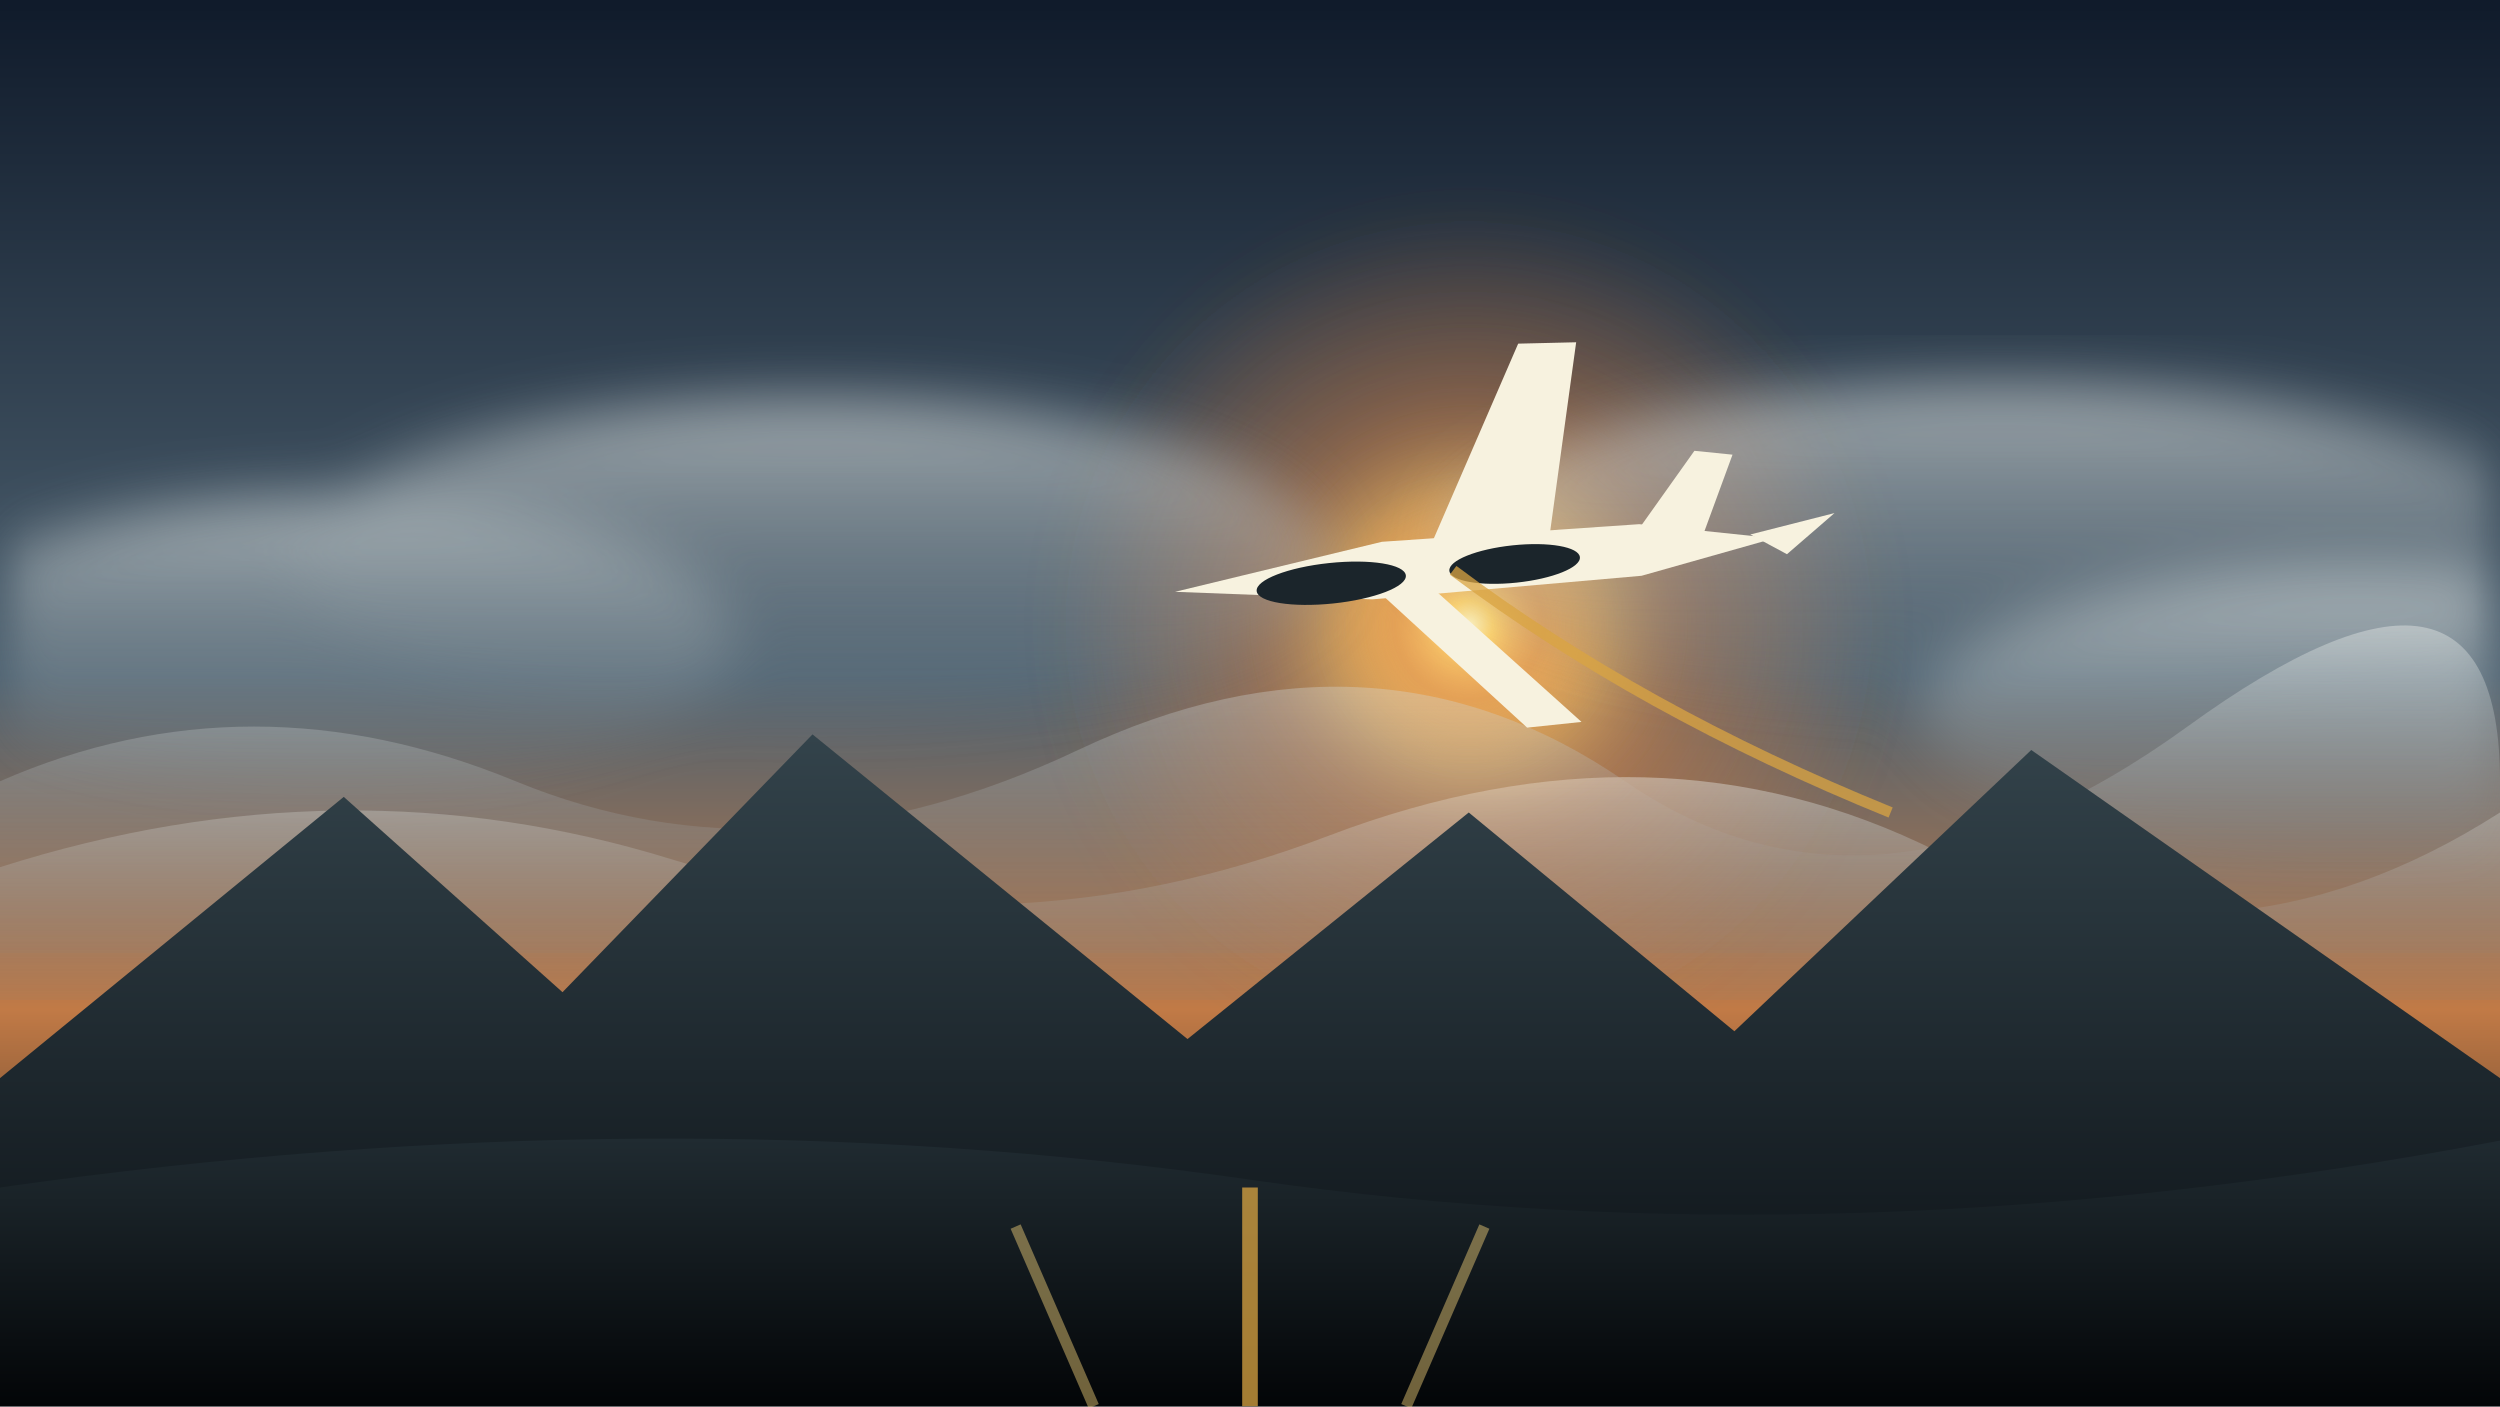
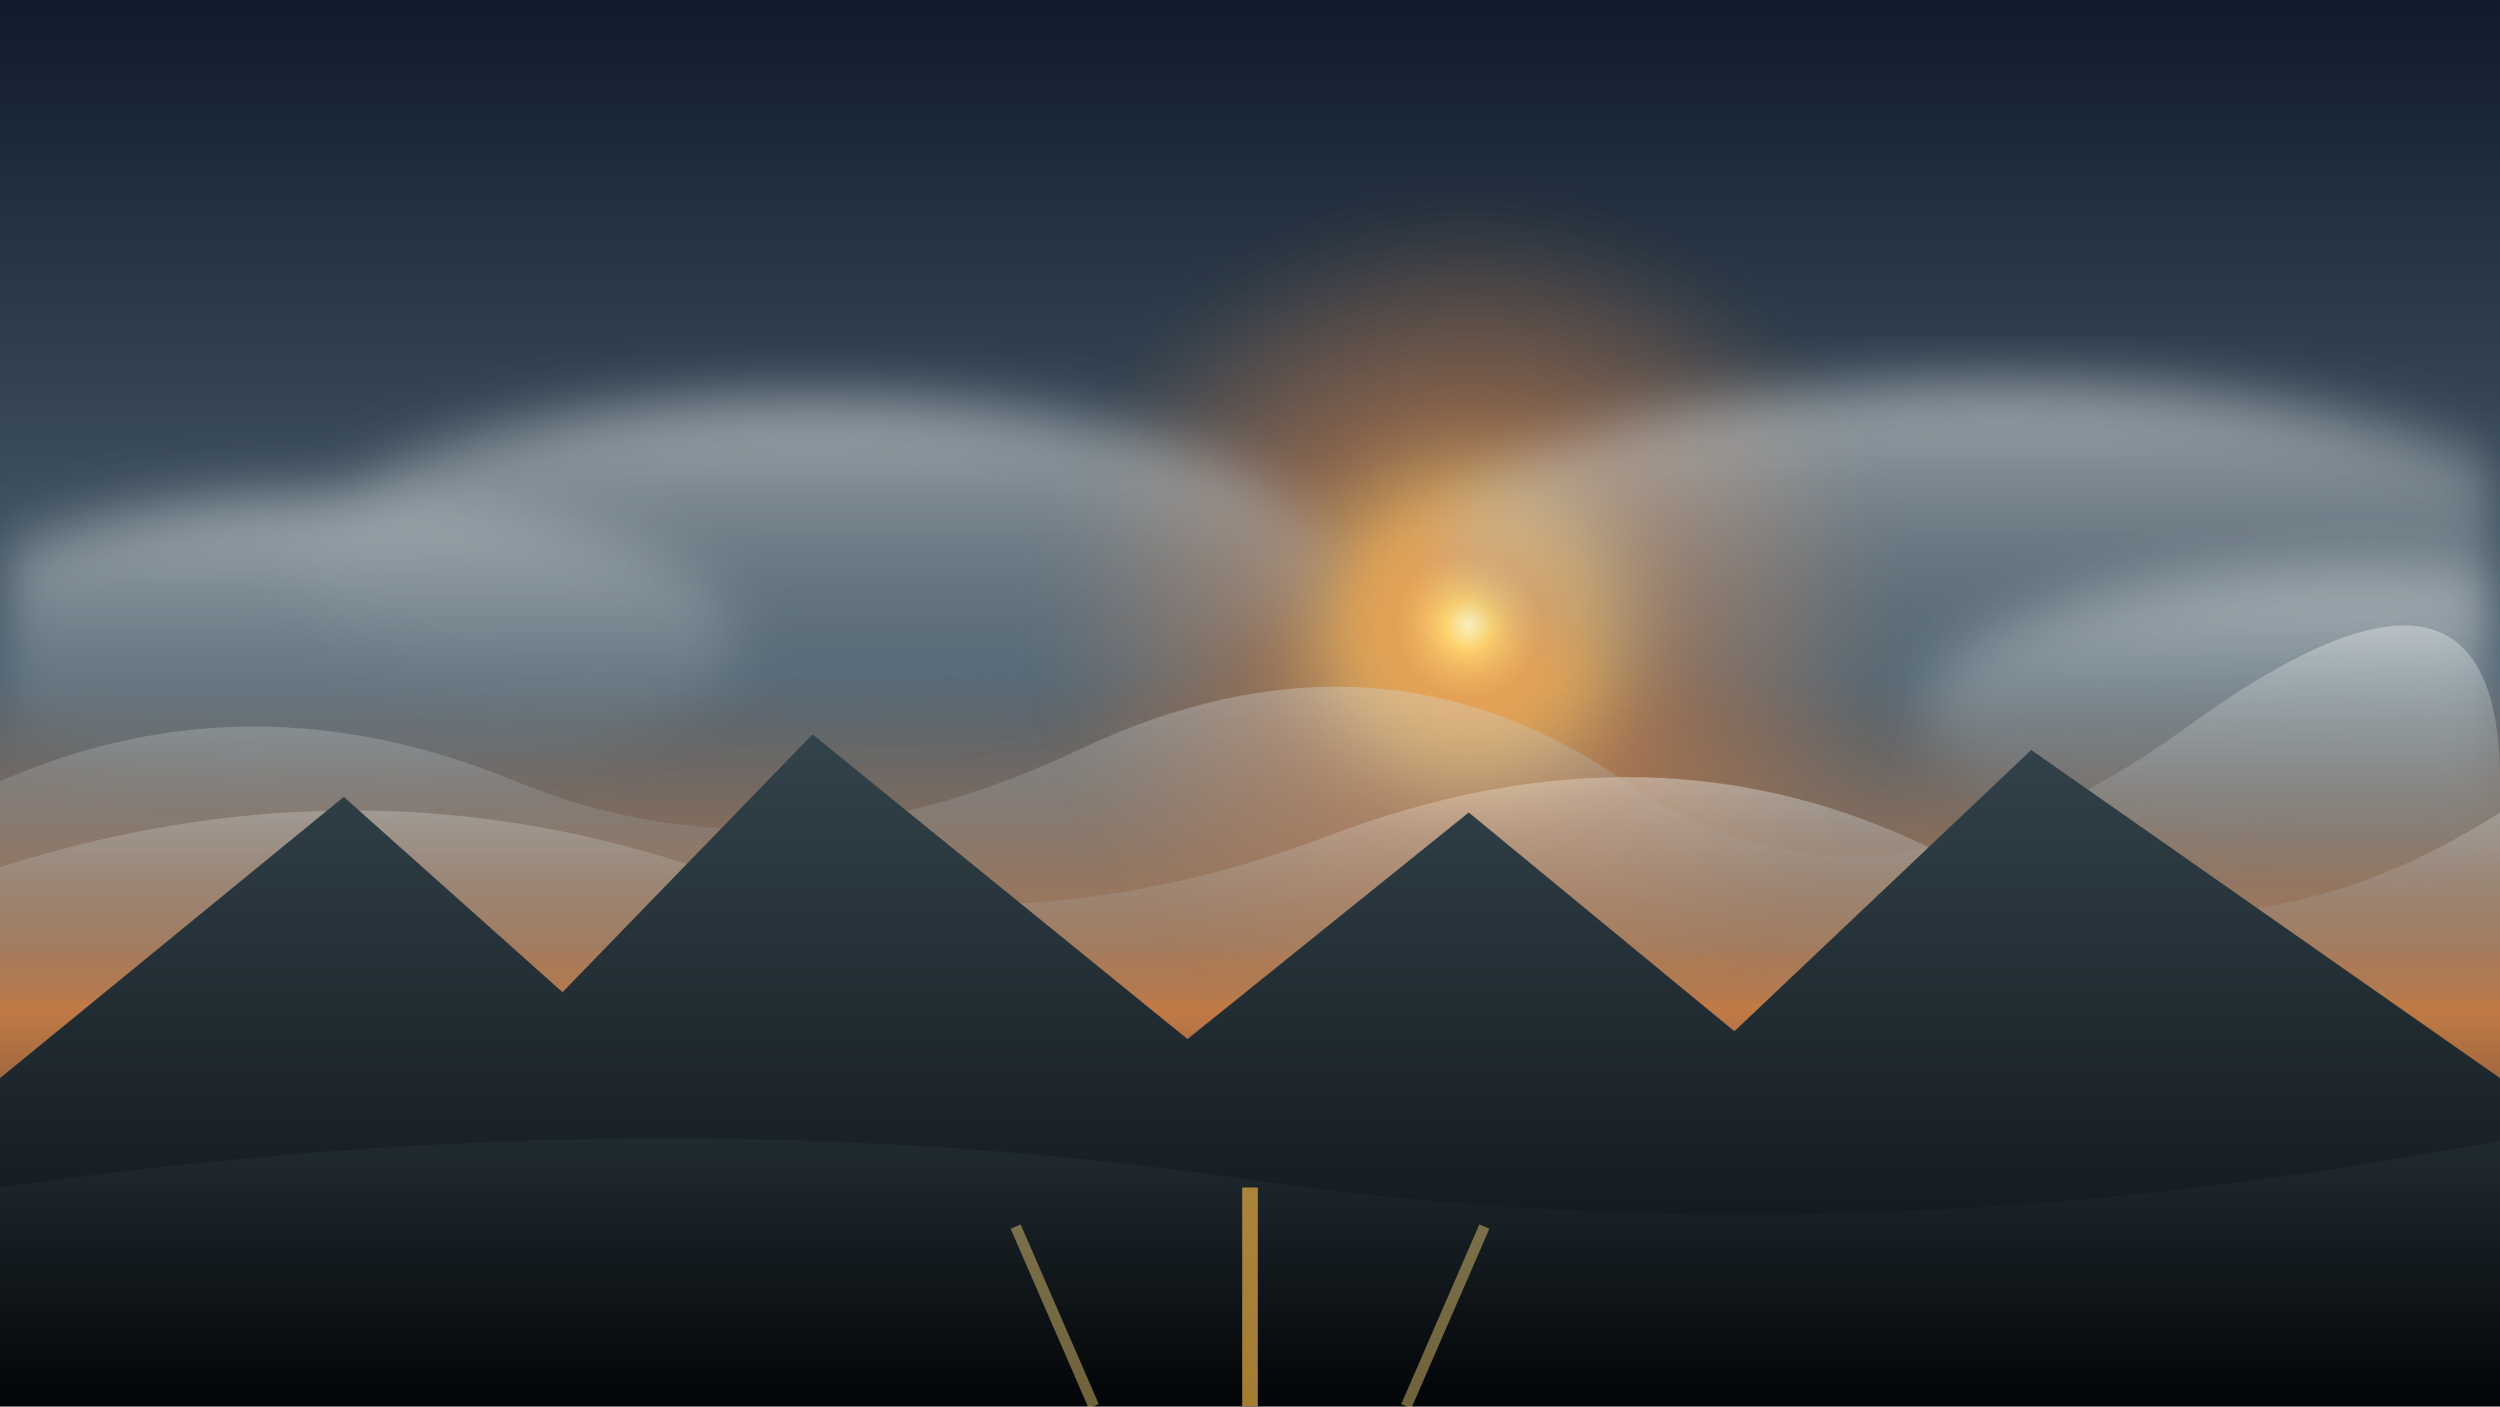
<svg xmlns="http://www.w3.org/2000/svg" viewBox="0 0 1600 900">
  <defs>
    <linearGradient id="sky" x1="0" y1="0" x2="0" y2="1">
      <stop stop-color="#101b2b" />
      <stop offset=".48" stop-color="#4d6170" />
      <stop offset=".72" stop-color="#c17a46" />
      <stop offset="1" stop-color="#0b1015" />
    </linearGradient>
    <radialGradient id="sun">
      <stop stop-color="#fff4c0" />
      <stop offset=".16" stop-color="#ffd36c" />
      <stop offset=".5" stop-color="#d77c3d" stop-opacity=".5" />
      <stop offset="1" stop-color="#d77c3d" stop-opacity="0" />
    </radialGradient>
    <linearGradient id="cloud" x1="0" y1="0" x2="0" y2="1">
      <stop stop-color="#eef2ef" stop-opacity=".8" />
      <stop offset="1" stop-color="#71808a" stop-opacity=".18" />
    </linearGradient>
    <linearGradient id="mountain" x1="0" y1="0" x2="0" y2="1">
      <stop stop-color="#33434b" />
      <stop offset="1" stop-color="#080c10" />
    </linearGradient>
    <linearGradient id="runway" x1="0" y1="0" x2="0" y2="1">
      <stop stop-color="#202b31" />
      <stop offset="1" stop-color="#030507" />
    </linearGradient>
    <filter id="blur">
      <feGaussianBlur stdDeviation="18" />
    </filter>
    <filter id="glow">
      <feGaussianBlur stdDeviation="8" />
    </filter>
  </defs>
  <rect width="1600" height="900" fill="url(#sky)" />
  <circle cx="940" cy="400" r="270" fill="url(#sun)" filter="url(#blur)" />
  <circle cx="940" cy="400" r="95" fill="url(#sun)" />
  <g opacity=".72" filter="url(#blur)" fill="url(#cloud)">
    <ellipse cx="210" cy="410" rx="260" ry="92" />
    <ellipse cx="520" cy="360" rx="330" ry="105" />
    <ellipse cx="1280" cy="350" rx="360" ry="105" />
    <ellipse cx="1510" cy="455" rx="280" ry="90" />
  </g>
  <g opacity=".5" fill="url(#cloud)">
    <path d="M0 500 Q160 430 330 500 T690 480 T1040 500 T1400 465 T1600 500 V610 H0Z" />
    <path d="M0 555 Q220 485 430 550 T850 535 T1240 545 T1600 520 V640 H0Z" />
  </g>
  <path d="M0 690 L220 510 360 635 520 470 760 665 940 520 1110 660 1300 480 1600 690 V900 H0Z" fill="url(#mountain)" />
  <path d="M0 760 Q420 700 800 755 T1600 730 V900 H0Z" fill="url(#runway)" />
  <path d="M800 760 L800 900" stroke="#d9a441" stroke-width="10" opacity=".75" />
  <path d="M650 785 L700 900 M950 785 L900 900" stroke="#f4d27a" stroke-width="7" opacity=".45" />
-   <g transform="translate(930 350) rotate(-6)" fill="#f7f2df">
-     <path d="M-180 10 L-45 -8 L120 -2 L205 16 L118 31 L-55 28 Z" />
-     <path d="M-20 8 L55 -125 L92 -122 L60 8 Z" />
-     <path d="M-22 18 L70 120 L35 120 L-50 24 Z" />
-     <path d="M115 6 L160 -45 L184 -40 L157 15 Z" />
-     <ellipse cx="-80" cy="15" rx="48" ry="13" fill="#1b252b" />
-     <ellipse cx="38" cy="15" rx="42" ry="12" fill="#1b252b" />
-     <path d="M190 12 L245 4 L212 27 Z" />
-   </g>
-   <path d="M930 365 Q1050 455 1210 520" fill="none" stroke="#d9a441" stroke-width="7" opacity=".75" />
</svg>
